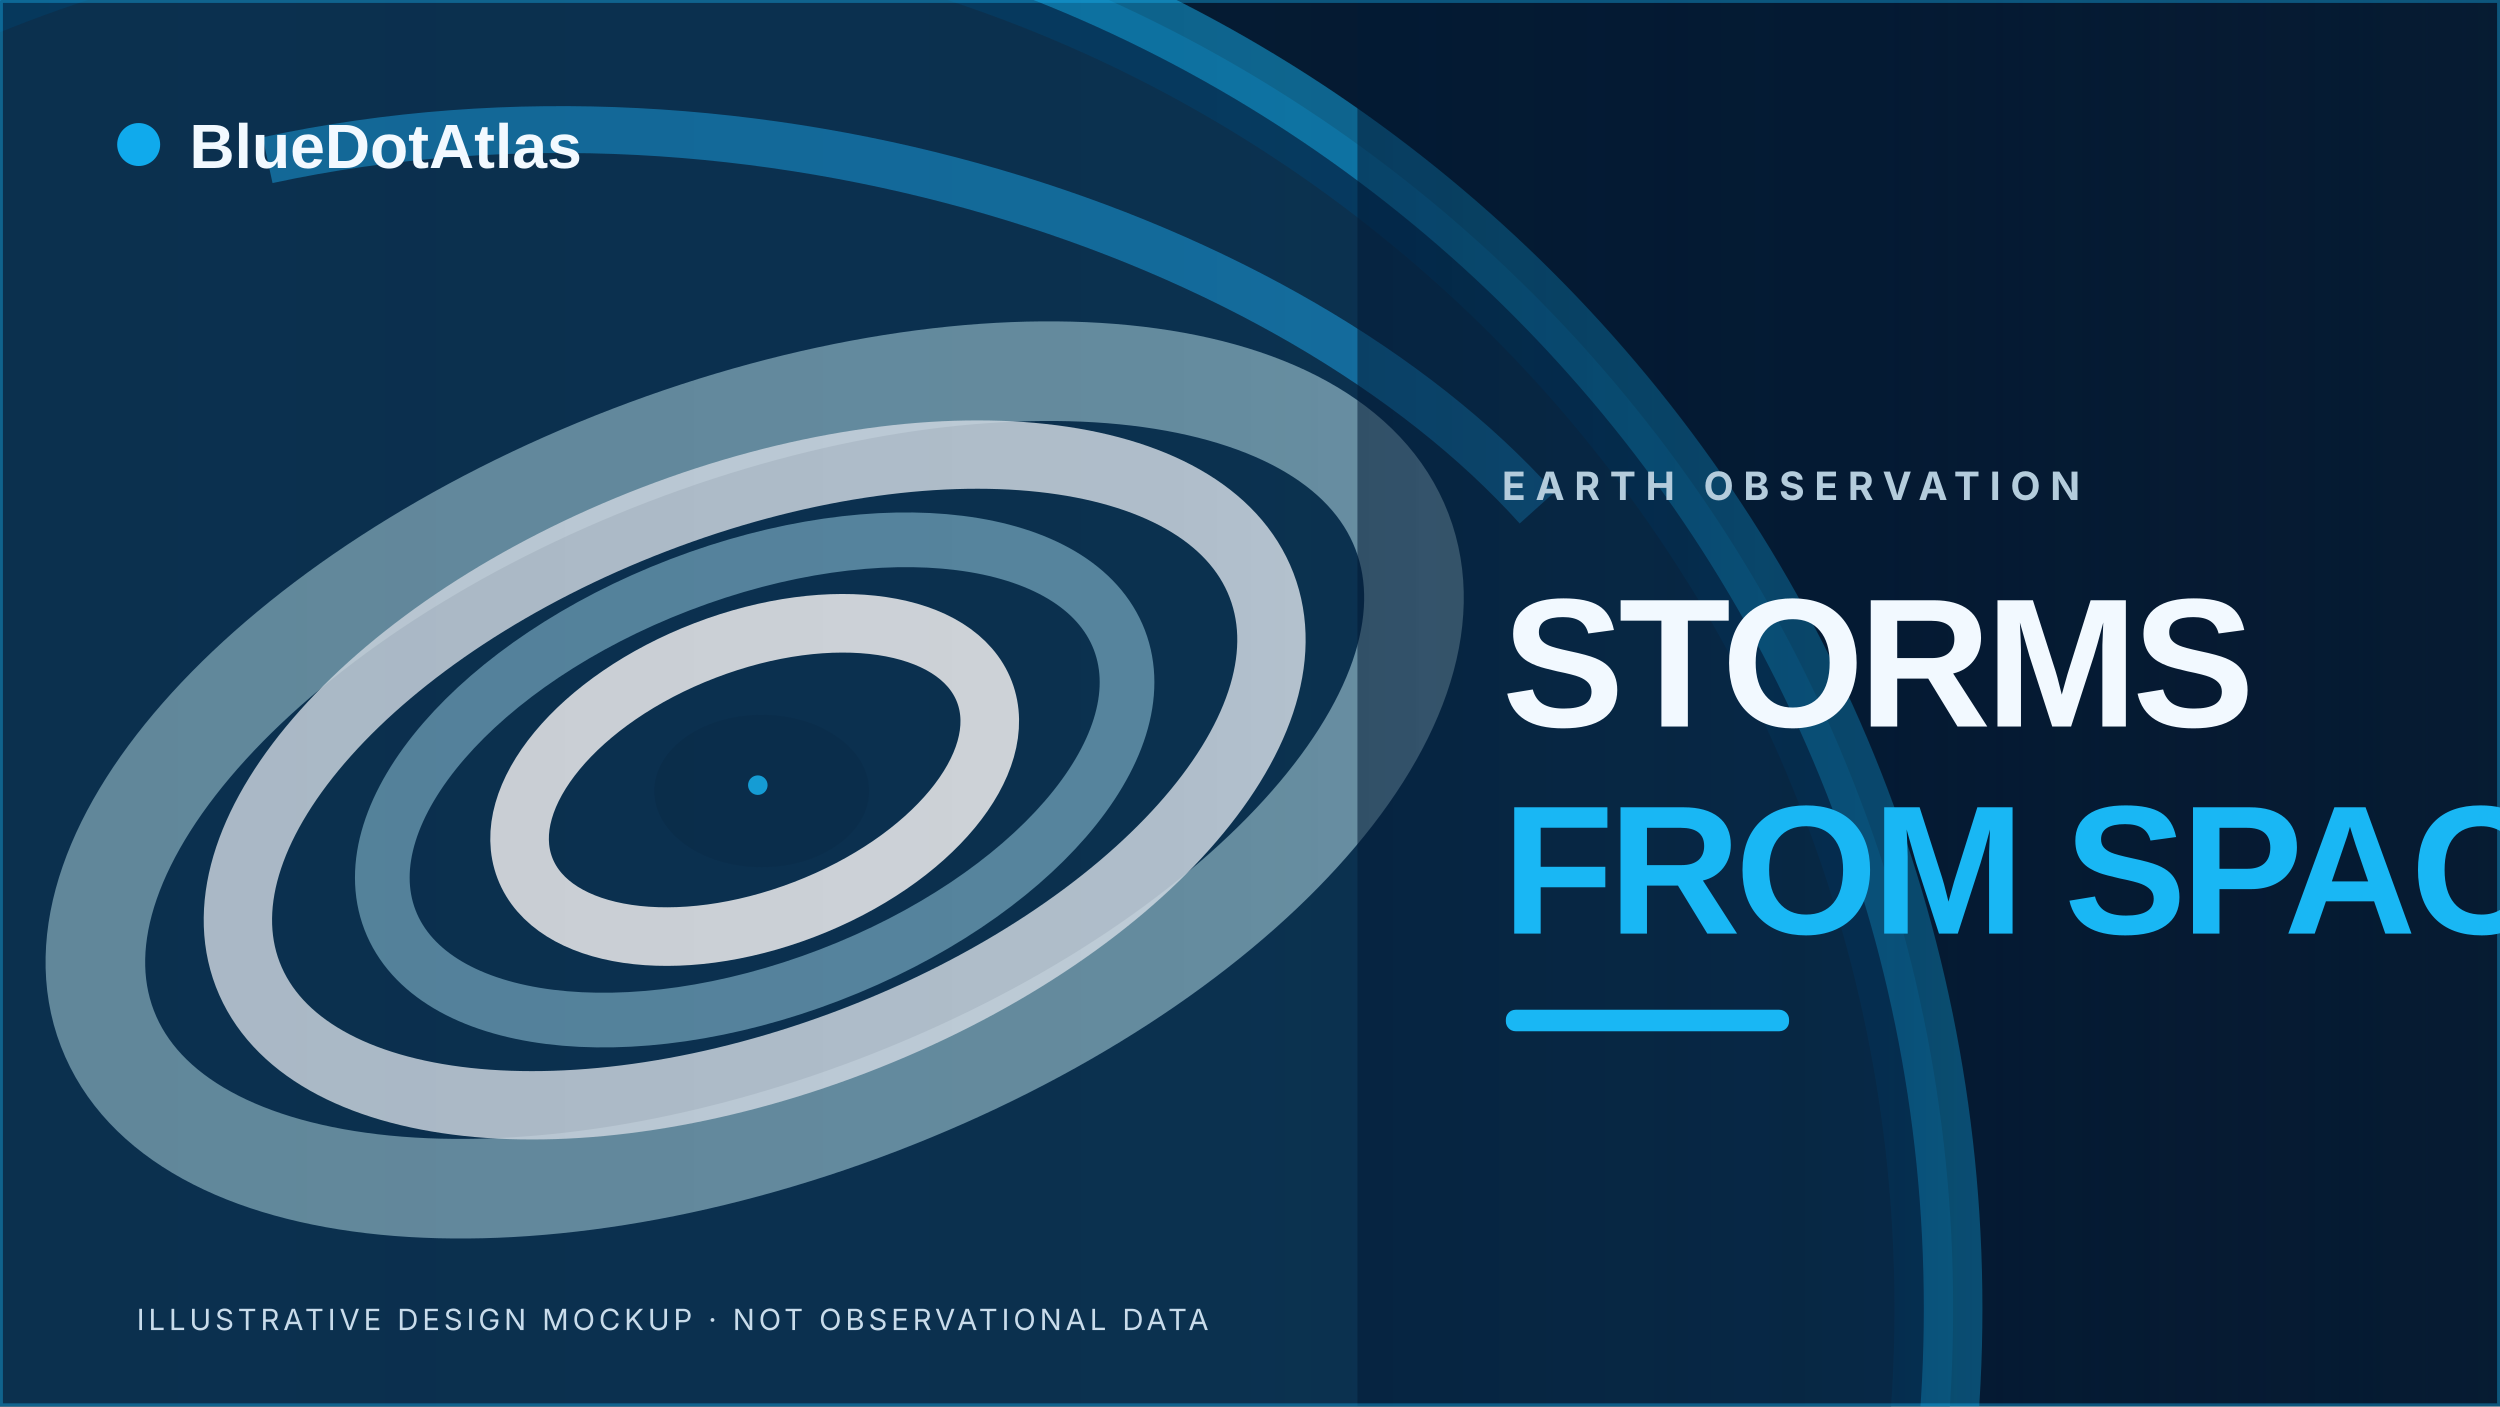
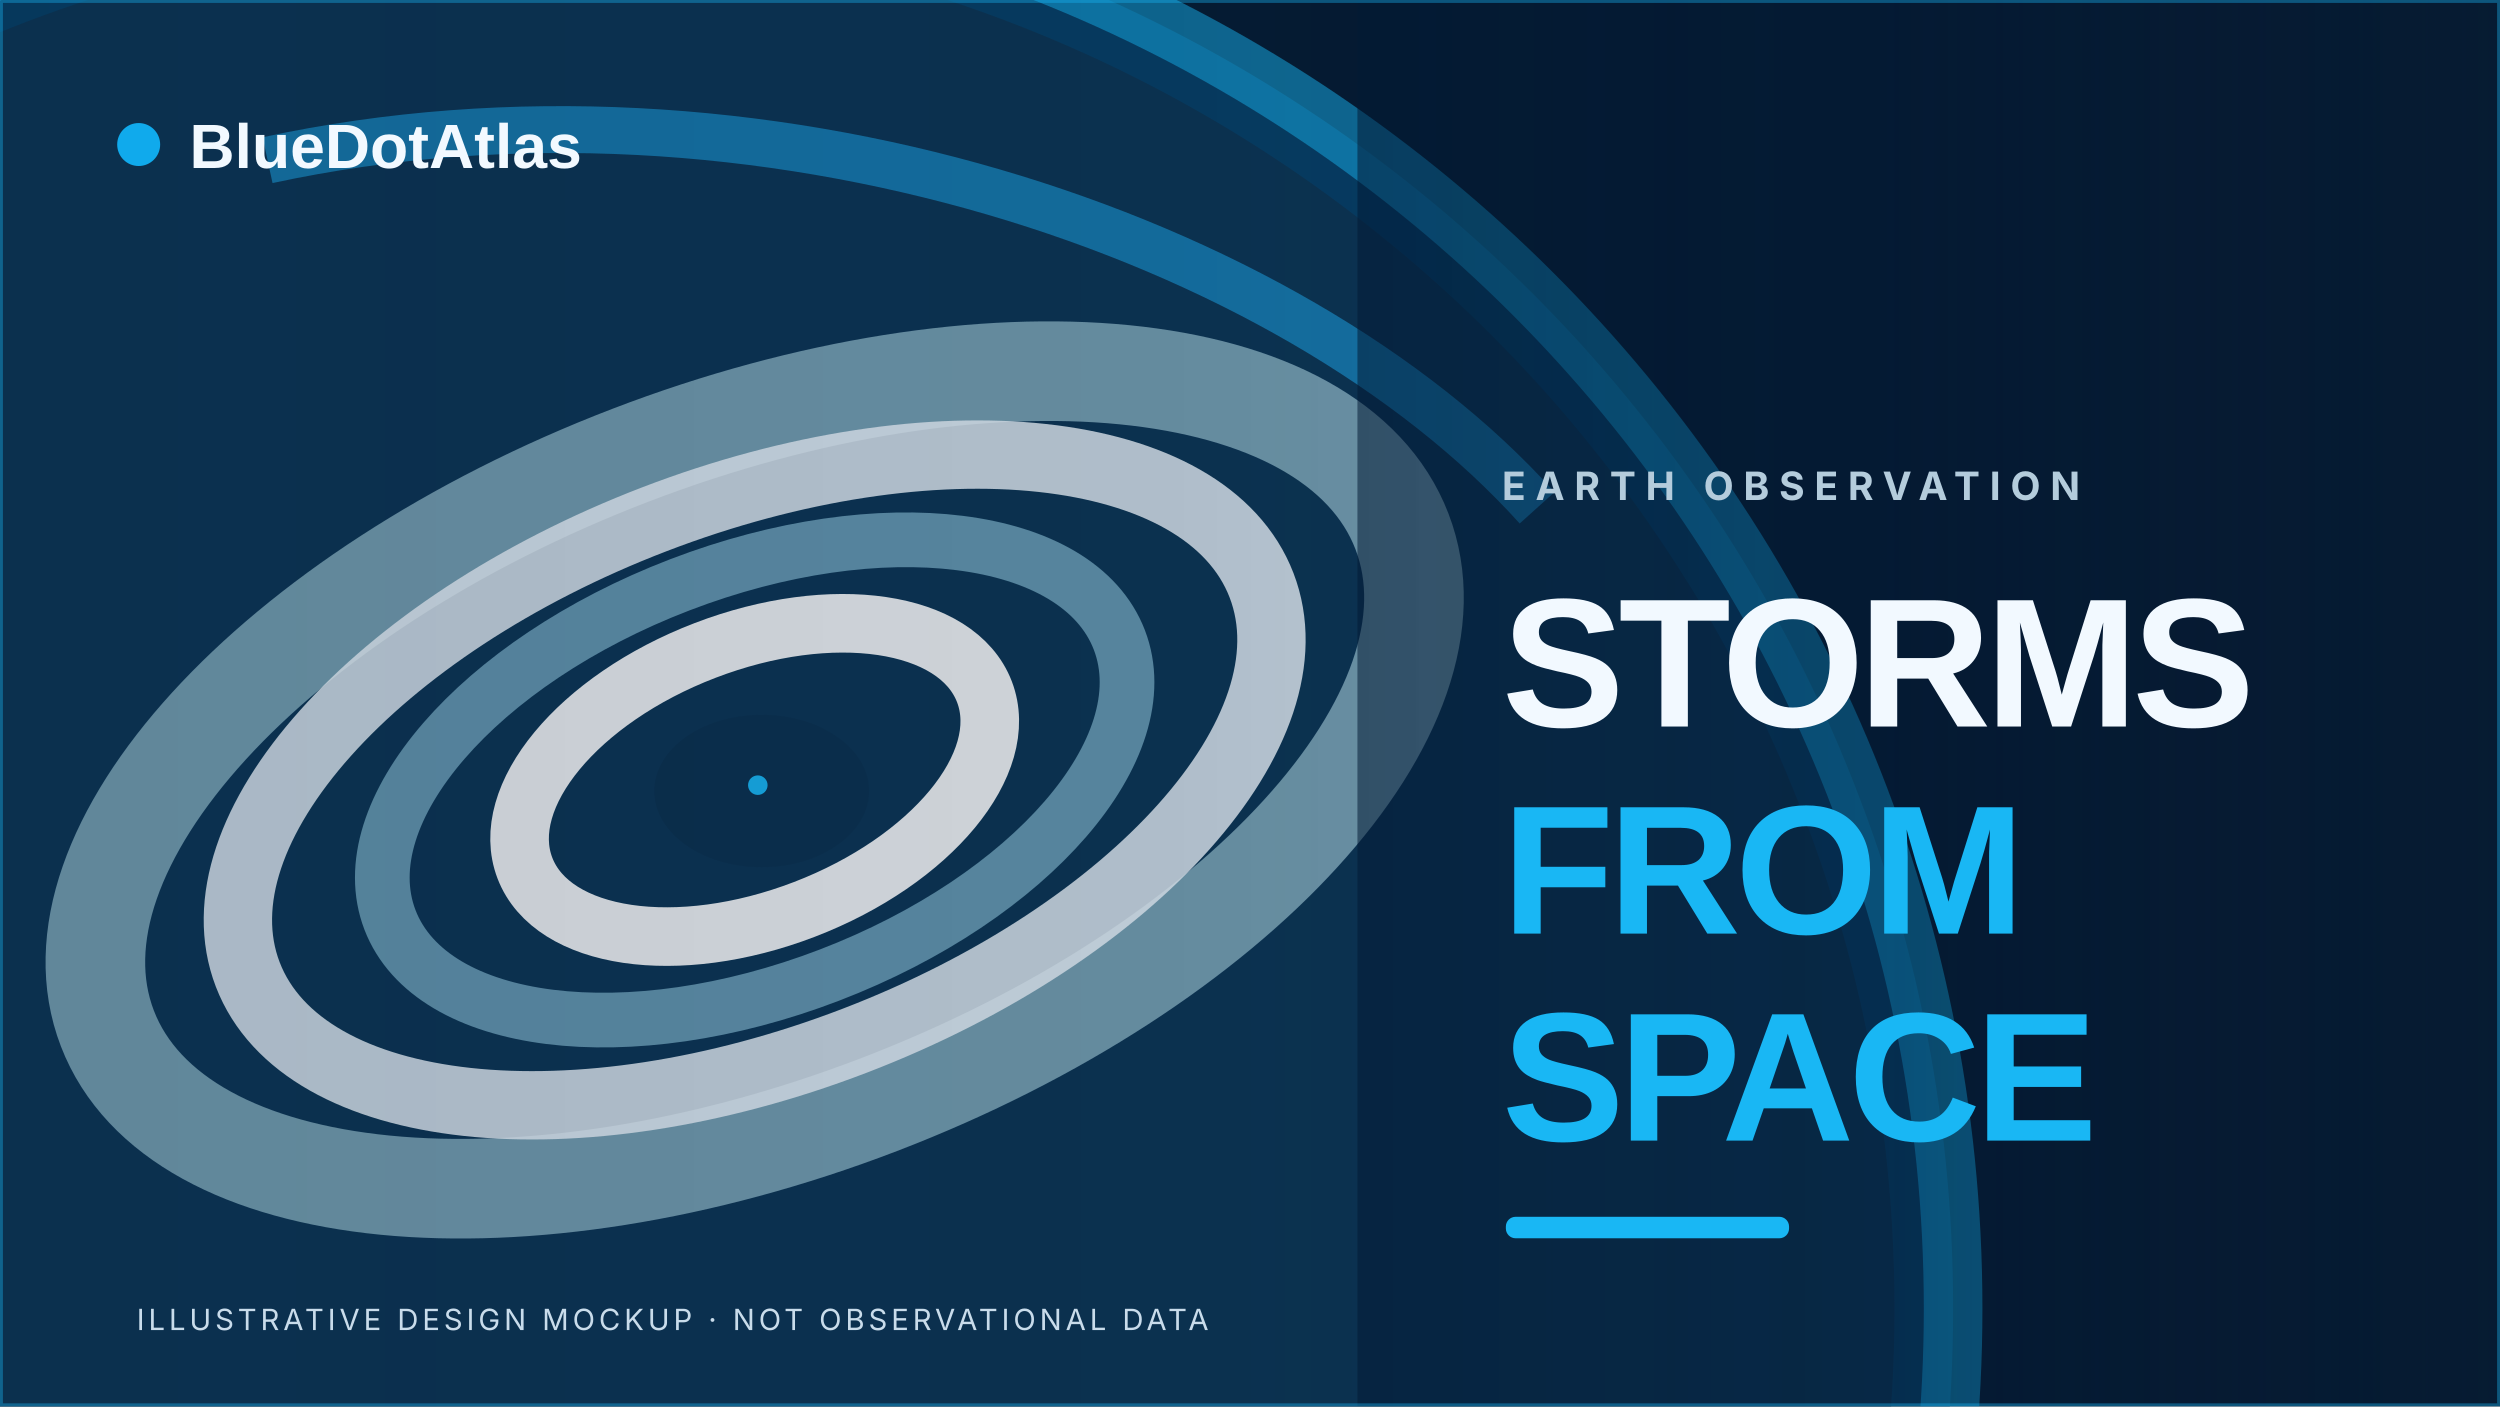
<svg xmlns="http://www.w3.org/2000/svg" viewBox="0 0 1280 720" width="1280" height="720" role="img" aria-labelledby="title desc">
  <defs>
    <linearGradient id="back" x1="0" y1="0" x2="1" y2="1">
      <stop stop-color="#021934" />
      <stop offset=".65" stop-color="#064366" />
      <stop offset="1" stop-color="#071522" />
    </linearGradient>
    <linearGradient id="fade" x1="0" y1="0" x2="1" y2="0">
      <stop stop-color="#021934" stop-opacity=".96" />
      <stop offset=".47" stop-color="#021934" stop-opacity=".78" />
      <stop offset="1" stop-color="#021934" stop-opacity="0" />
    </linearGradient>
    <radialGradient id="halo">
      <stop stop-color="#13B6EF" stop-opacity=".24" />
      <stop offset="1" stop-color="#021934" stop-opacity="0" />
    </radialGradient>
    <filter id="glow" x="-50%" y="-50%" width="200%" height="200%">
      <feGaussianBlur stdDeviation="9" />
    </filter>
    <clipPath id="clip">
      <rect width="1280" height="720" />
    </clipPath>
  </defs>
  <g clip-path="url(#clip)">
    <rect width="1280" height="720" fill="url(#back)" />
    <rect width="1280" height="720" fill="#061B32" />
    <circle cx="265" cy="670" r="735" fill="#073F66" stroke="#19B7F4" stroke-opacity=".55" stroke-width="30" />
    <circle cx="265" cy="670" r="705" fill="#0D3554" />
    <g fill="none" stroke-linecap="round" transform="rotate(-21 380 405)">
      <ellipse cx="388" cy="402" rx="355" ry="178" stroke="#B4DDE9" stroke-width="51" opacity=".63" />
      <ellipse cx="388" cy="402" rx="278" ry="143" stroke="#F2F9FF" stroke-width="35" opacity=".85" />
      <ellipse cx="388" cy="402" rx="200" ry="107" stroke="#8BC2D8" stroke-width="28" opacity=".7" />
      <ellipse cx="388" cy="402" rx="126" ry="71" stroke="#FFFFFF" stroke-width="30" opacity=".95" />
    </g>
    <ellipse cx="390" cy="405" rx="55" ry="39" fill="#0C314F" />
    <path d="M137 82 C 387 28 661 120 787 260" fill="none" stroke="#1C9EDE" stroke-opacity=".65" stroke-width="24" />
    <circle cx="388" cy="402" r="5" fill="#19B7F4" />
    <rect x="695" width="585" height="720" fill="url(#fade)" opacity=".55" />
    <rect width="1280" height="720" fill="url(#fade)" opacity="0.20" />
    <rect x="0" y="0" width="1280" height="720" fill="none" stroke="#19B7F4" stroke-opacity=".38" stroke-width="3" />
  </g>
  <circle cx="71" cy="74" r="11" fill="#10AAEC" />
  <text x="97" y="86" font-family="'Space Grotesk',Arial,sans-serif" font-size="32" font-weight="700" fill="#F2F9FF">BlueDotAtlas</text>
  <text x="769" y="256" font-family="'Inter',Arial,sans-serif" font-size="20" letter-spacing="5" font-weight="700" fill="#B4CCDC">EARTH OBSERVATION</text>
  <text x="769" y="372" font-family="'Space Grotesk',Arial,sans-serif" font-size="94" font-weight="700" letter-spacing="-3" fill="#F2F9FF" paint-order="stroke fill">STORMS</text>
-   <text x="769" y="478" font-family="'Space Grotesk',Arial,sans-serif" font-size="94" font-weight="700" letter-spacing="-3" fill="#19B7F4" paint-order="stroke fill">FROM SPACE</text>
-   <rect x="771" y="517" width="145" height="11" rx="5" fill="#19B7F4" />
+   <text x="769" y="478" font-family="'Space Grotesk',Arial,sans-serif" font-size="94" font-weight="700" letter-spacing="-3" fill="#19B7F4" paint-order="stroke fill">FROM</text>
+   <text x="769" y="584" font-family="'Space Grotesk',Arial,sans-serif" font-size="94" font-weight="700" letter-spacing="-3" fill="#19B7F4" paint-order="stroke fill">SPACE</text>
+   <rect x="771" y="623" width="145" height="11" rx="5" fill="#19B7F4" />
  <text x="70" y="681" font-family="'Inter',Arial,sans-serif" font-size="15" fill="#C9DCEB" letter-spacing="2">ILLUSTRATIVE DESIGN MOCKUP  ·  NOT OBSERVATIONAL DATA</text>
</svg>
